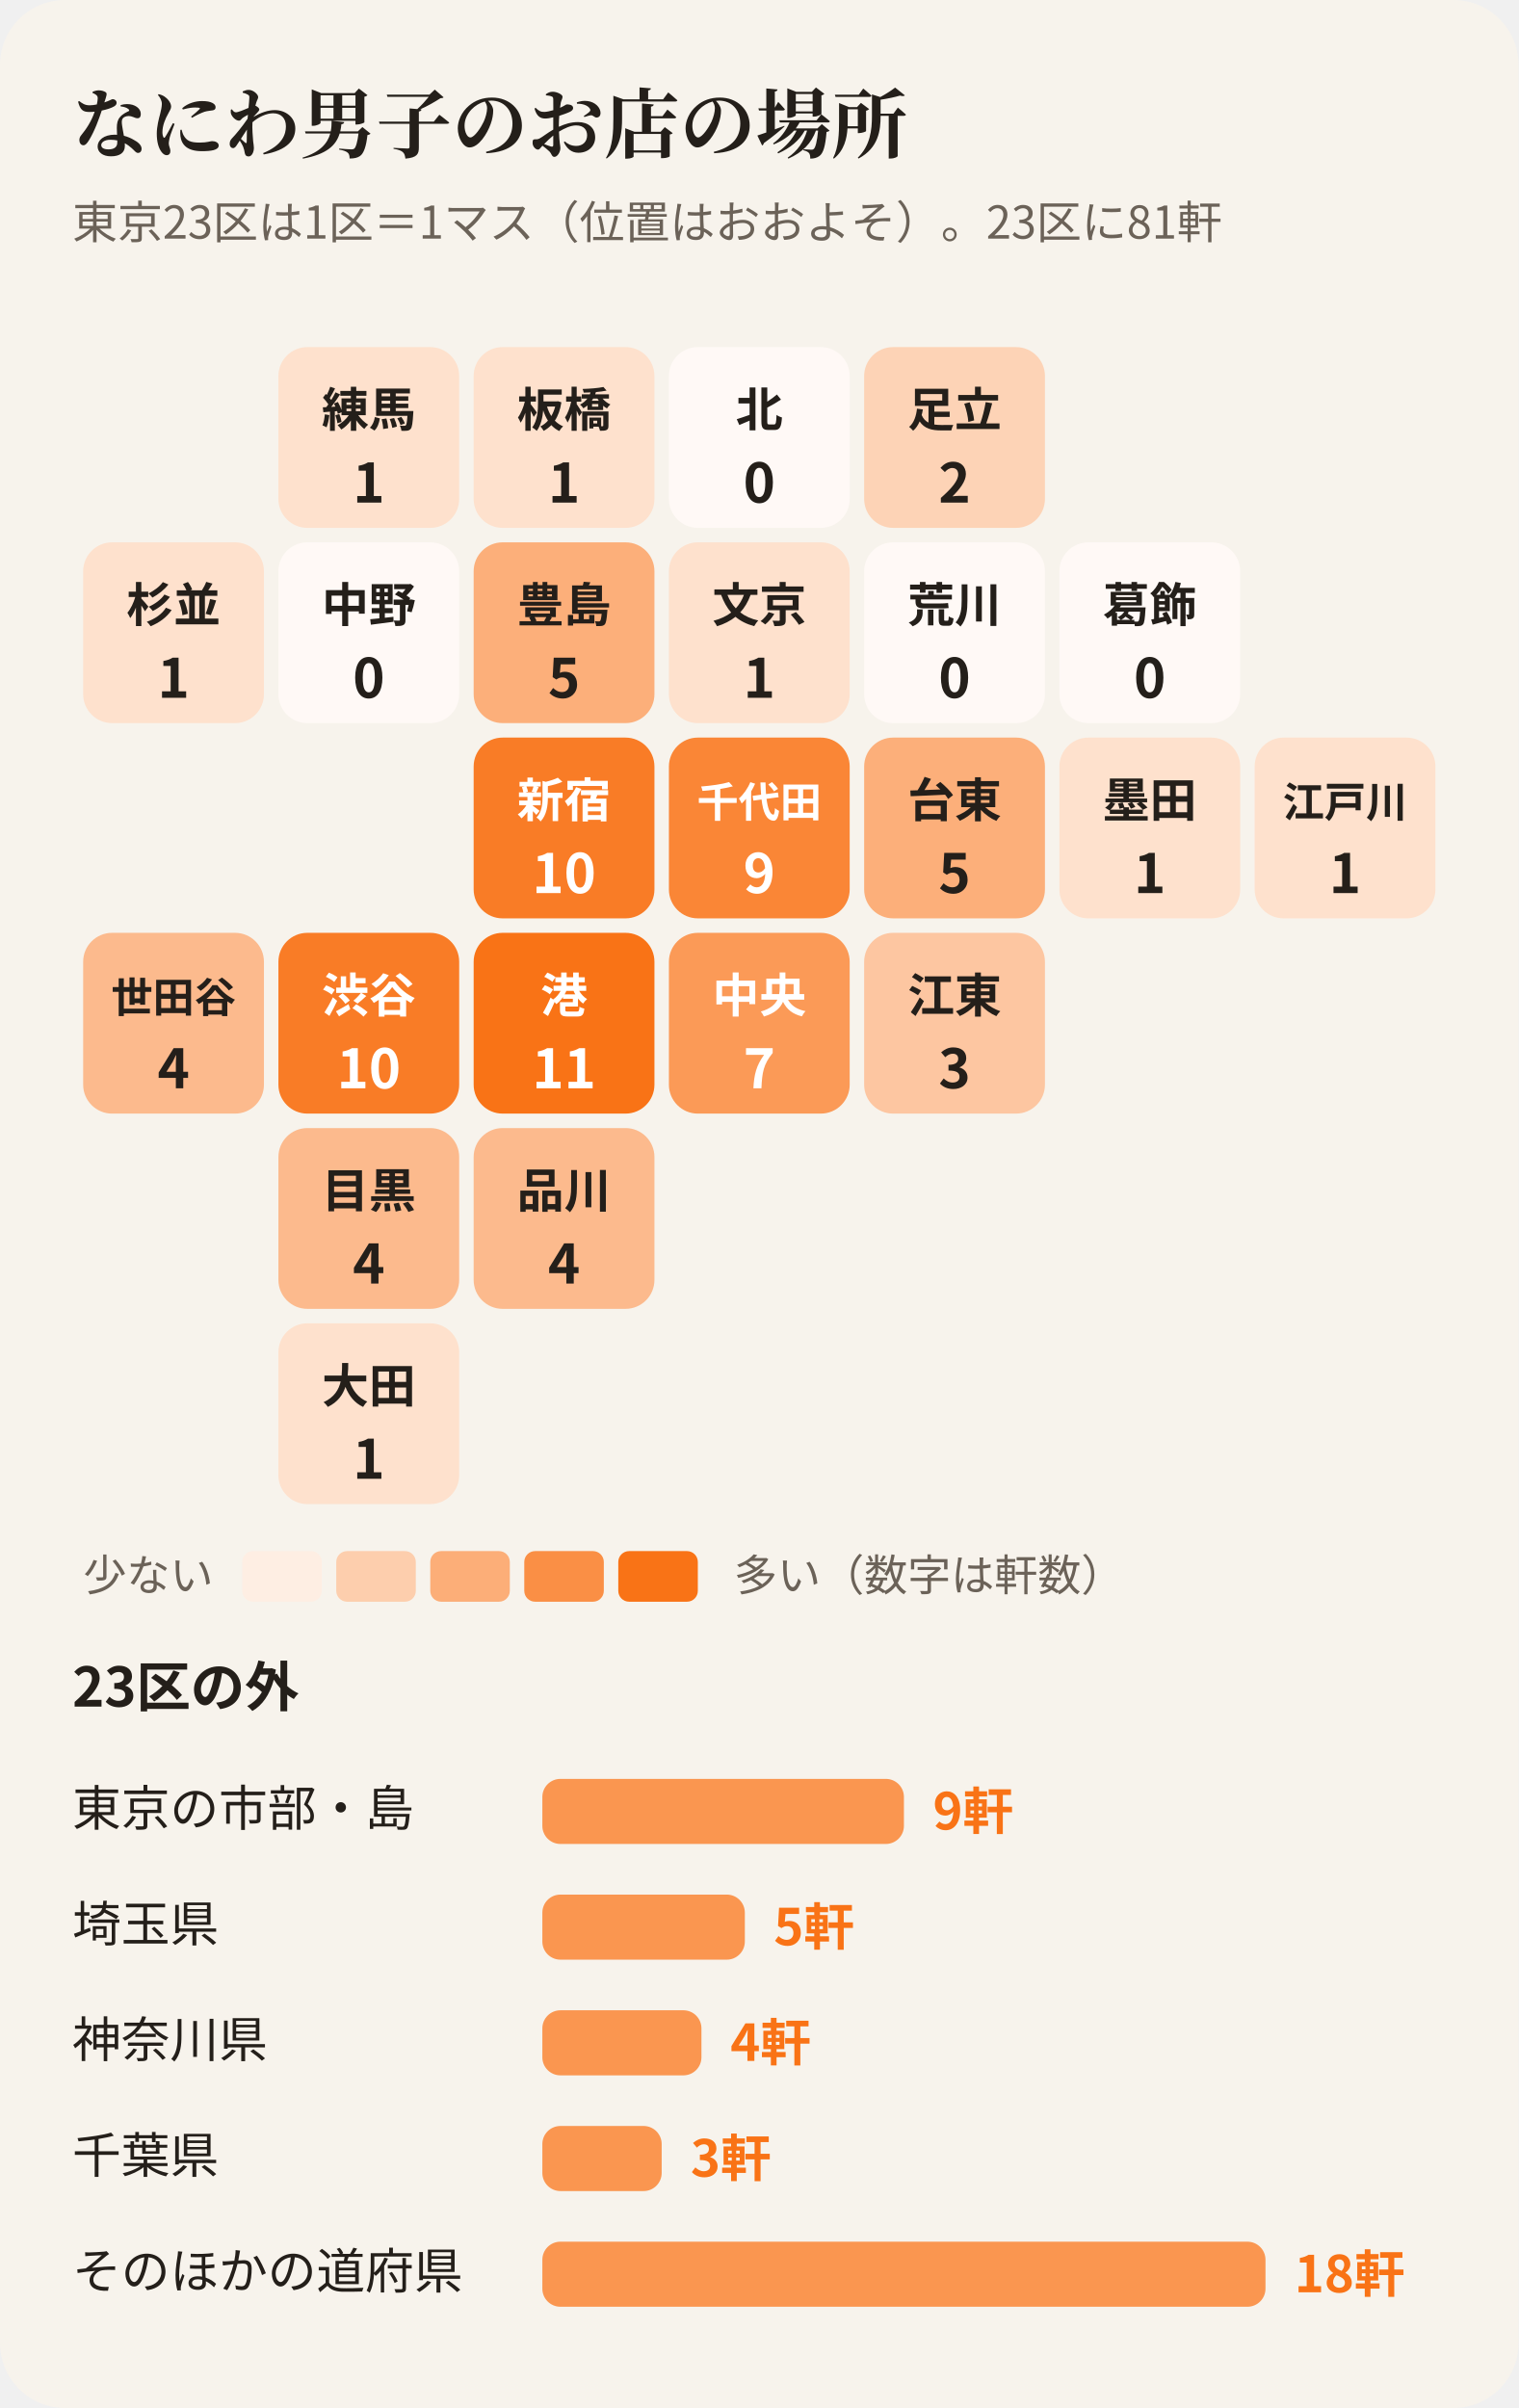
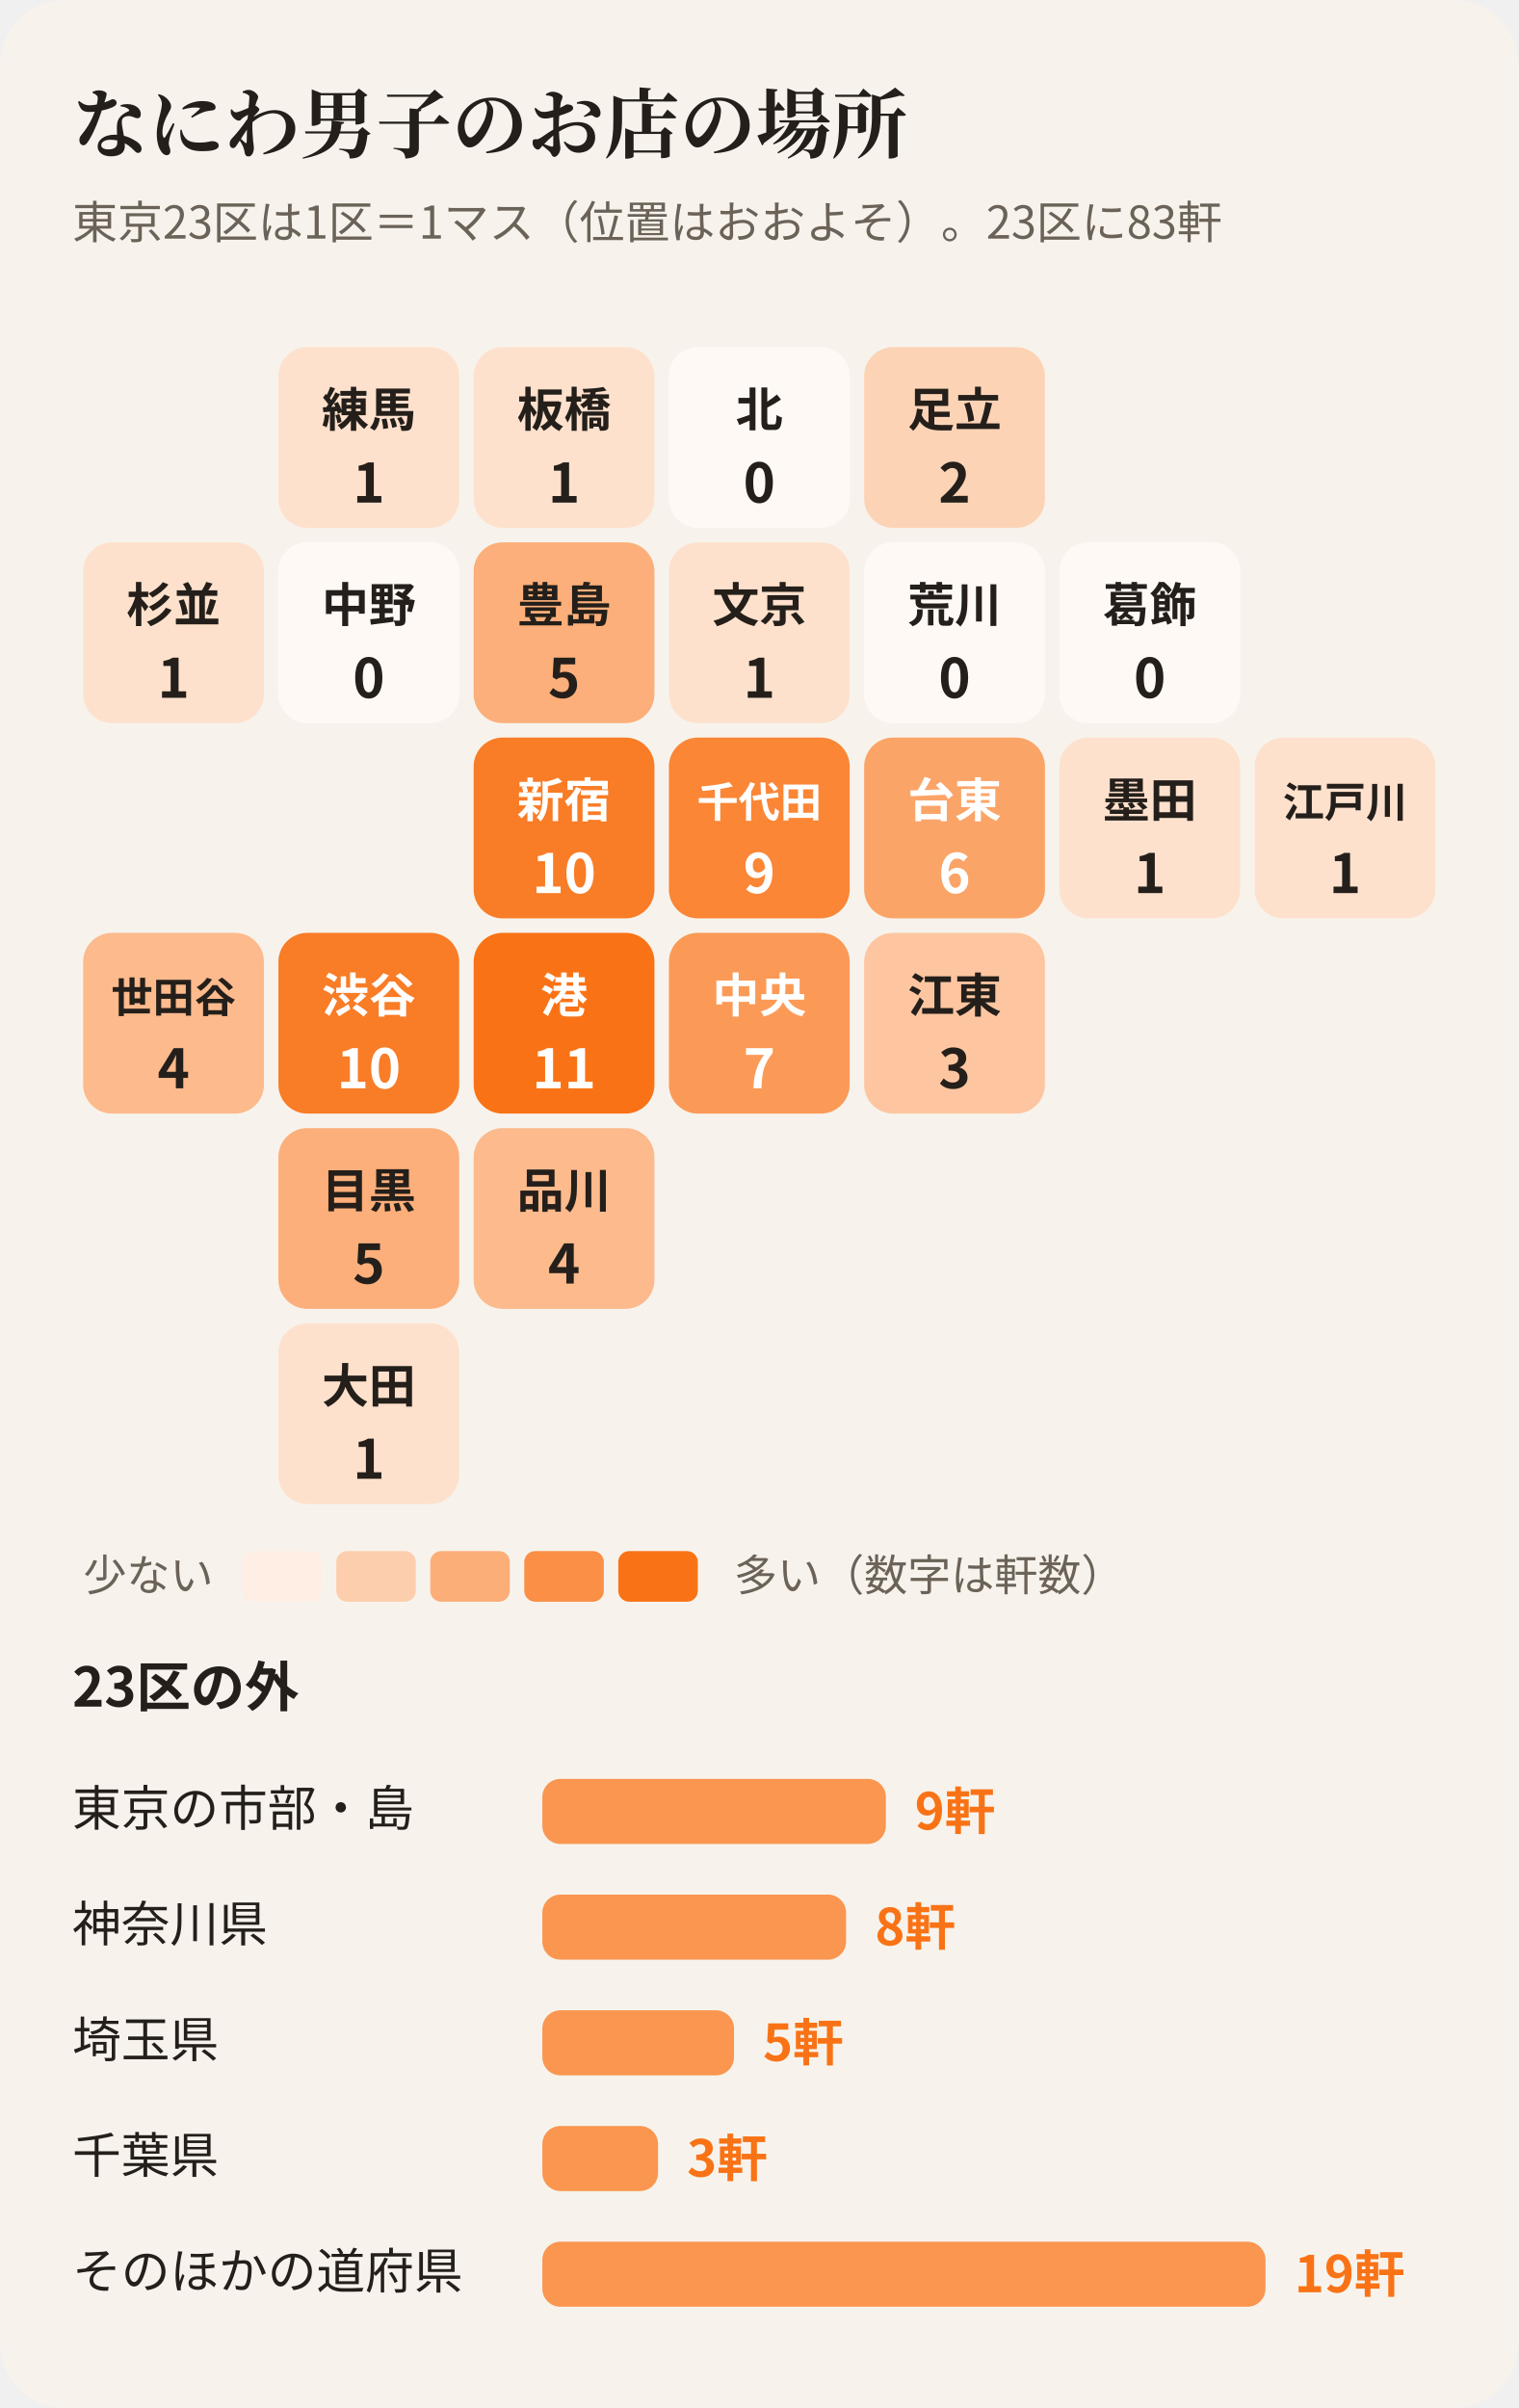
<svg xmlns="http://www.w3.org/2000/svg" viewBox="0 0 420 666" width="420" height="666" font-family="'Hiragino Sans','Noto Sans CJK JP','Noto Sans JP',sans-serif">
  <rect width="420" height="666" rx="18" fill="#F7F3EC" />
  <text x="20" y="42" font-size="21" font-weight="800" fill="#241F1A" font-family="'Hiragino Mincho ProN','Noto Serif CJK JP','Noto Serif JP',serif">なにわ男子のお店の場所</text>
-   <text x="20" y="66" font-size="12.5" fill="#6B6258">東京23区は1区＝1マス（位置はおおよそ）。23区に81軒</text>
+   <text x="20" y="66" font-size="12.5" fill="#6B6258">東京23区は1区＝1マス（位置はおおよそ）。23区に83軒</text>
  <rect x="77" y="96" width="50" height="50" rx="8" fill="#fee1cd" />
  <text x="102.0" y="118" font-size="13" font-weight="700" text-anchor="middle" fill="#241F1A">練馬</text>
  <text x="102.0" y="139" font-size="15" font-weight="800" text-anchor="middle" fill="#241F1A">1</text>
  <rect x="131" y="96" width="50" height="50" rx="8" fill="#fee1cd" />
  <text x="156.0" y="118" font-size="13" font-weight="700" text-anchor="middle" fill="#241F1A">板橋</text>
  <text x="156.0" y="139" font-size="15" font-weight="800" text-anchor="middle" fill="#241F1A">1</text>
  <rect x="185" y="96" width="50" height="50" rx="8" fill="#fff9f6" />
  <text x="210.0" y="118" font-size="13" font-weight="700" text-anchor="middle" fill="#241F1A">北</text>
  <text x="210.0" y="139" font-size="15" font-weight="800" text-anchor="middle" fill="#241F1A">0</text>
  <rect x="239" y="96" width="50" height="50" rx="8" fill="#fdd3b6" />
  <text x="264.0" y="118" font-size="13" font-weight="700" text-anchor="middle" fill="#241F1A">足立</text>
  <text x="264.0" y="139" font-size="15" font-weight="800" text-anchor="middle" fill="#241F1A">2</text>
  <rect x="23" y="150" width="50" height="50" rx="8" fill="#fee1cd" />
  <text x="48.0" y="172" font-size="13" font-weight="700" text-anchor="middle" fill="#241F1A">杉並</text>
  <text x="48.0" y="193" font-size="15" font-weight="800" text-anchor="middle" fill="#241F1A">1</text>
  <rect x="77" y="150" width="50" height="50" rx="8" fill="#fff9f6" />
  <text x="102.0" y="172" font-size="13" font-weight="700" text-anchor="middle" fill="#241F1A">中野</text>
  <text x="102.0" y="193" font-size="15" font-weight="800" text-anchor="middle" fill="#241F1A">0</text>
  <rect x="131" y="150" width="50" height="50" rx="8" fill="#fcaf7a" />
  <text x="156.0" y="172" font-size="13" font-weight="700" text-anchor="middle" fill="#241F1A">豊島</text>
  <text x="156.0" y="193" font-size="15" font-weight="800" text-anchor="middle" fill="#241F1A">5</text>
  <rect x="185" y="150" width="50" height="50" rx="8" fill="#fee1cd" />
  <text x="210.0" y="172" font-size="13" font-weight="700" text-anchor="middle" fill="#241F1A">文京</text>
  <text x="210.0" y="193" font-size="15" font-weight="800" text-anchor="middle" fill="#241F1A">1</text>
  <rect x="239" y="150" width="50" height="50" rx="8" fill="#fff9f6" />
  <text x="264.0" y="172" font-size="13" font-weight="700" text-anchor="middle" fill="#241F1A">荒川</text>
  <text x="264.0" y="193" font-size="15" font-weight="800" text-anchor="middle" fill="#241F1A">0</text>
  <rect x="293" y="150" width="50" height="50" rx="8" fill="#fff9f6" />
  <text x="318.0" y="172" font-size="13" font-weight="700" text-anchor="middle" fill="#241F1A">葛飾</text>
  <text x="318.0" y="193" font-size="15" font-weight="800" text-anchor="middle" fill="#241F1A">0</text>
  <rect x="131" y="204" width="50" height="50" rx="8" fill="#f97c26" />
  <text x="156.0" y="226" font-size="13" font-weight="700" text-anchor="middle" fill="#fff">新宿</text>
  <text x="156.0" y="247" font-size="15" font-weight="800" text-anchor="middle" fill="#fff">10</text>
  <rect x="185" y="204" width="50" height="50" rx="8" fill="#fa8636" />
  <text x="210.0" y="226" font-size="11.5" font-weight="700" text-anchor="middle" fill="#fff">千代田</text>
  <text x="210.0" y="247" font-size="15" font-weight="800" text-anchor="middle" fill="#fff">9</text>
-   <rect x="239" y="204" width="50" height="50" rx="8" fill="#fcaf7a" />
-   <text x="264.0" y="226" font-size="13" font-weight="700" text-anchor="middle" fill="#241F1A">台東</text>
-   <text x="264.0" y="247" font-size="15" font-weight="800" text-anchor="middle" fill="#241F1A">5</text>
+   <rect x="239" y="204" width="50" height="50" rx="8" fill="#fba468" />
+   <text x="264.0" y="226" font-size="13" font-weight="700" text-anchor="middle" fill="#fff">台東</text>
+   <text x="264.0" y="247" font-size="15" font-weight="800" text-anchor="middle" fill="#fff">6</text>
  <rect x="293" y="204" width="50" height="50" rx="8" fill="#fee1cd" />
  <text x="318.0" y="226" font-size="13" font-weight="700" text-anchor="middle" fill="#241F1A">墨田</text>
  <text x="318.0" y="247" font-size="15" font-weight="800" text-anchor="middle" fill="#241F1A">1</text>
  <rect x="347" y="204" width="50" height="50" rx="8" fill="#fee1cd" />
  <text x="372.0" y="226" font-size="11.5" font-weight="700" text-anchor="middle" fill="#241F1A">江戸川</text>
  <text x="372.0" y="247" font-size="15" font-weight="800" text-anchor="middle" fill="#241F1A">1</text>
  <rect x="23" y="258" width="50" height="50" rx="8" fill="#fcba8d" />
  <text x="48.0" y="280" font-size="11.5" font-weight="700" text-anchor="middle" fill="#241F1A">世田谷</text>
  <text x="48.0" y="301" font-size="15" font-weight="800" text-anchor="middle" fill="#241F1A">4</text>
  <rect x="77" y="258" width="50" height="50" rx="8" fill="#f97c26" />
  <text x="102.0" y="280" font-size="13" font-weight="700" text-anchor="middle" fill="#fff">渋谷</text>
  <text x="102.0" y="301" font-size="15" font-weight="800" text-anchor="middle" fill="#fff">10</text>
  <rect x="131" y="258" width="50" height="50" rx="8" fill="#f97316" />
  <text x="156.0" y="280" font-size="13" font-weight="700" text-anchor="middle" fill="#fff">港</text>
  <text x="156.0" y="301" font-size="15" font-weight="800" text-anchor="middle" fill="#fff">11</text>
  <rect x="185" y="258" width="50" height="50" rx="8" fill="#fb9a57" />
  <text x="210.0" y="280" font-size="13" font-weight="700" text-anchor="middle" fill="#fff">中央</text>
  <text x="210.0" y="301" font-size="15" font-weight="800" text-anchor="middle" fill="#fff">7</text>
  <rect x="239" y="258" width="50" height="50" rx="8" fill="#fdc6a1" />
  <text x="264.0" y="280" font-size="13" font-weight="700" text-anchor="middle" fill="#241F1A">江東</text>
  <text x="264.0" y="301" font-size="15" font-weight="800" text-anchor="middle" fill="#241F1A">3</text>
-   <rect x="77" y="312" width="50" height="50" rx="8" fill="#fcba8d" />
+   <rect x="77" y="312" width="50" height="50" rx="8" fill="#fcaf7a" />
  <text x="102.0" y="334" font-size="13" font-weight="700" text-anchor="middle" fill="#241F1A">目黒</text>
-   <text x="102.0" y="355" font-size="15" font-weight="800" text-anchor="middle" fill="#241F1A">4</text>
+   <text x="102.0" y="355" font-size="15" font-weight="800" text-anchor="middle" fill="#241F1A">5</text>
  <rect x="131" y="312" width="50" height="50" rx="8" fill="#fcba8d" />
  <text x="156.0" y="334" font-size="13" font-weight="700" text-anchor="middle" fill="#241F1A">品川</text>
  <text x="156.0" y="355" font-size="15" font-weight="800" text-anchor="middle" fill="#241F1A">4</text>
  <rect x="77" y="366" width="50" height="50" rx="8" fill="#fee1cd" />
  <text x="102.0" y="388" font-size="13" font-weight="700" text-anchor="middle" fill="#241F1A">大田</text>
  <text x="102.0" y="409" font-size="15" font-weight="800" text-anchor="middle" fill="#241F1A">1</text>
  <text x="23" y="440" font-size="12" fill="#6B6258">少ない</text>
  <rect x="67" y="429" width="22" height="14" rx="3" fill="#feeee3" />
  <rect x="93" y="429" width="22" height="14" rx="3" fill="#fdcead" />
  <rect x="119" y="429" width="22" height="14" rx="3" fill="#fcae78" />
  <rect x="145" y="429" width="22" height="14" rx="3" fill="#fa8f45" />
  <rect x="171" y="429" width="22" height="14" rx="3" fill="#f97316" />
  <text x="203" y="440" font-size="12" fill="#6B6258">多い（数字は軒数）</text>
  <text x="20" y="472" font-size="15" font-weight="800" fill="#241F1A">23区の外</text>
  <text x="20" y="505" font-size="13.5" fill="#241F1A">東京の市部・島</text>
-   <rect x="150" y="492" width="100" height="18" rx="5" fill="#fa9650" />
-   <text x="258" y="506" font-size="14" font-weight="800" fill="#f97316">9軒</text>
-   <text x="20" y="537" font-size="13.5" fill="#241F1A">埼玉県</text>
-   <rect x="150" y="524" width="56" height="18" rx="5" fill="#fa9650" />
-   <text x="214" y="538" font-size="14" font-weight="800" fill="#f97316">5軒</text>
-   <text x="20" y="569" font-size="13.5" fill="#241F1A">神奈川県</text>
-   <rect x="150" y="556" width="44" height="18" rx="5" fill="#fa9650" />
-   <text x="202" y="570" font-size="14" font-weight="800" fill="#f97316">4軒</text>
+   <rect x="150" y="492" width="95" height="18" rx="5" fill="#fa9650" />
+   <text x="253" y="506" font-size="14" font-weight="800" fill="#f97316">9軒</text>
+   <text x="20" y="537" font-size="13.5" fill="#241F1A">神奈川県</text>
+   <rect x="150" y="524" width="84" height="18" rx="5" fill="#fa9650" />
+   <text x="242" y="538" font-size="14" font-weight="800" fill="#f97316">8軒</text>
+   <text x="20" y="569" font-size="13.5" fill="#241F1A">埼玉県</text>
+   <rect x="150" y="556" width="53" height="18" rx="5" fill="#fa9650" />
+   <text x="211" y="570" font-size="14" font-weight="800" fill="#f97316">5軒</text>
  <text x="20" y="601" font-size="13.5" fill="#241F1A">千葉県</text>
-   <rect x="150" y="588" width="33" height="18" rx="5" fill="#fa9650" />
-   <text x="191" y="602" font-size="14" font-weight="800" fill="#f97316">3軒</text>
+   <rect x="150" y="588" width="32" height="18" rx="5" fill="#fa9650" />
+   <text x="190" y="602" font-size="14" font-weight="800" fill="#f97316">3軒</text>
  <text x="20" y="633" font-size="13.5" fill="#241F1A">そのほかの道府県</text>
  <rect x="150" y="620" width="200" height="18" rx="5" fill="#fa9650" />
-   <text x="358" y="634" font-size="14" font-weight="800" fill="#f97316">18軒</text>
+   <text x="358" y="634" font-size="14" font-weight="800" fill="#f97316">19軒</text>
</svg>
